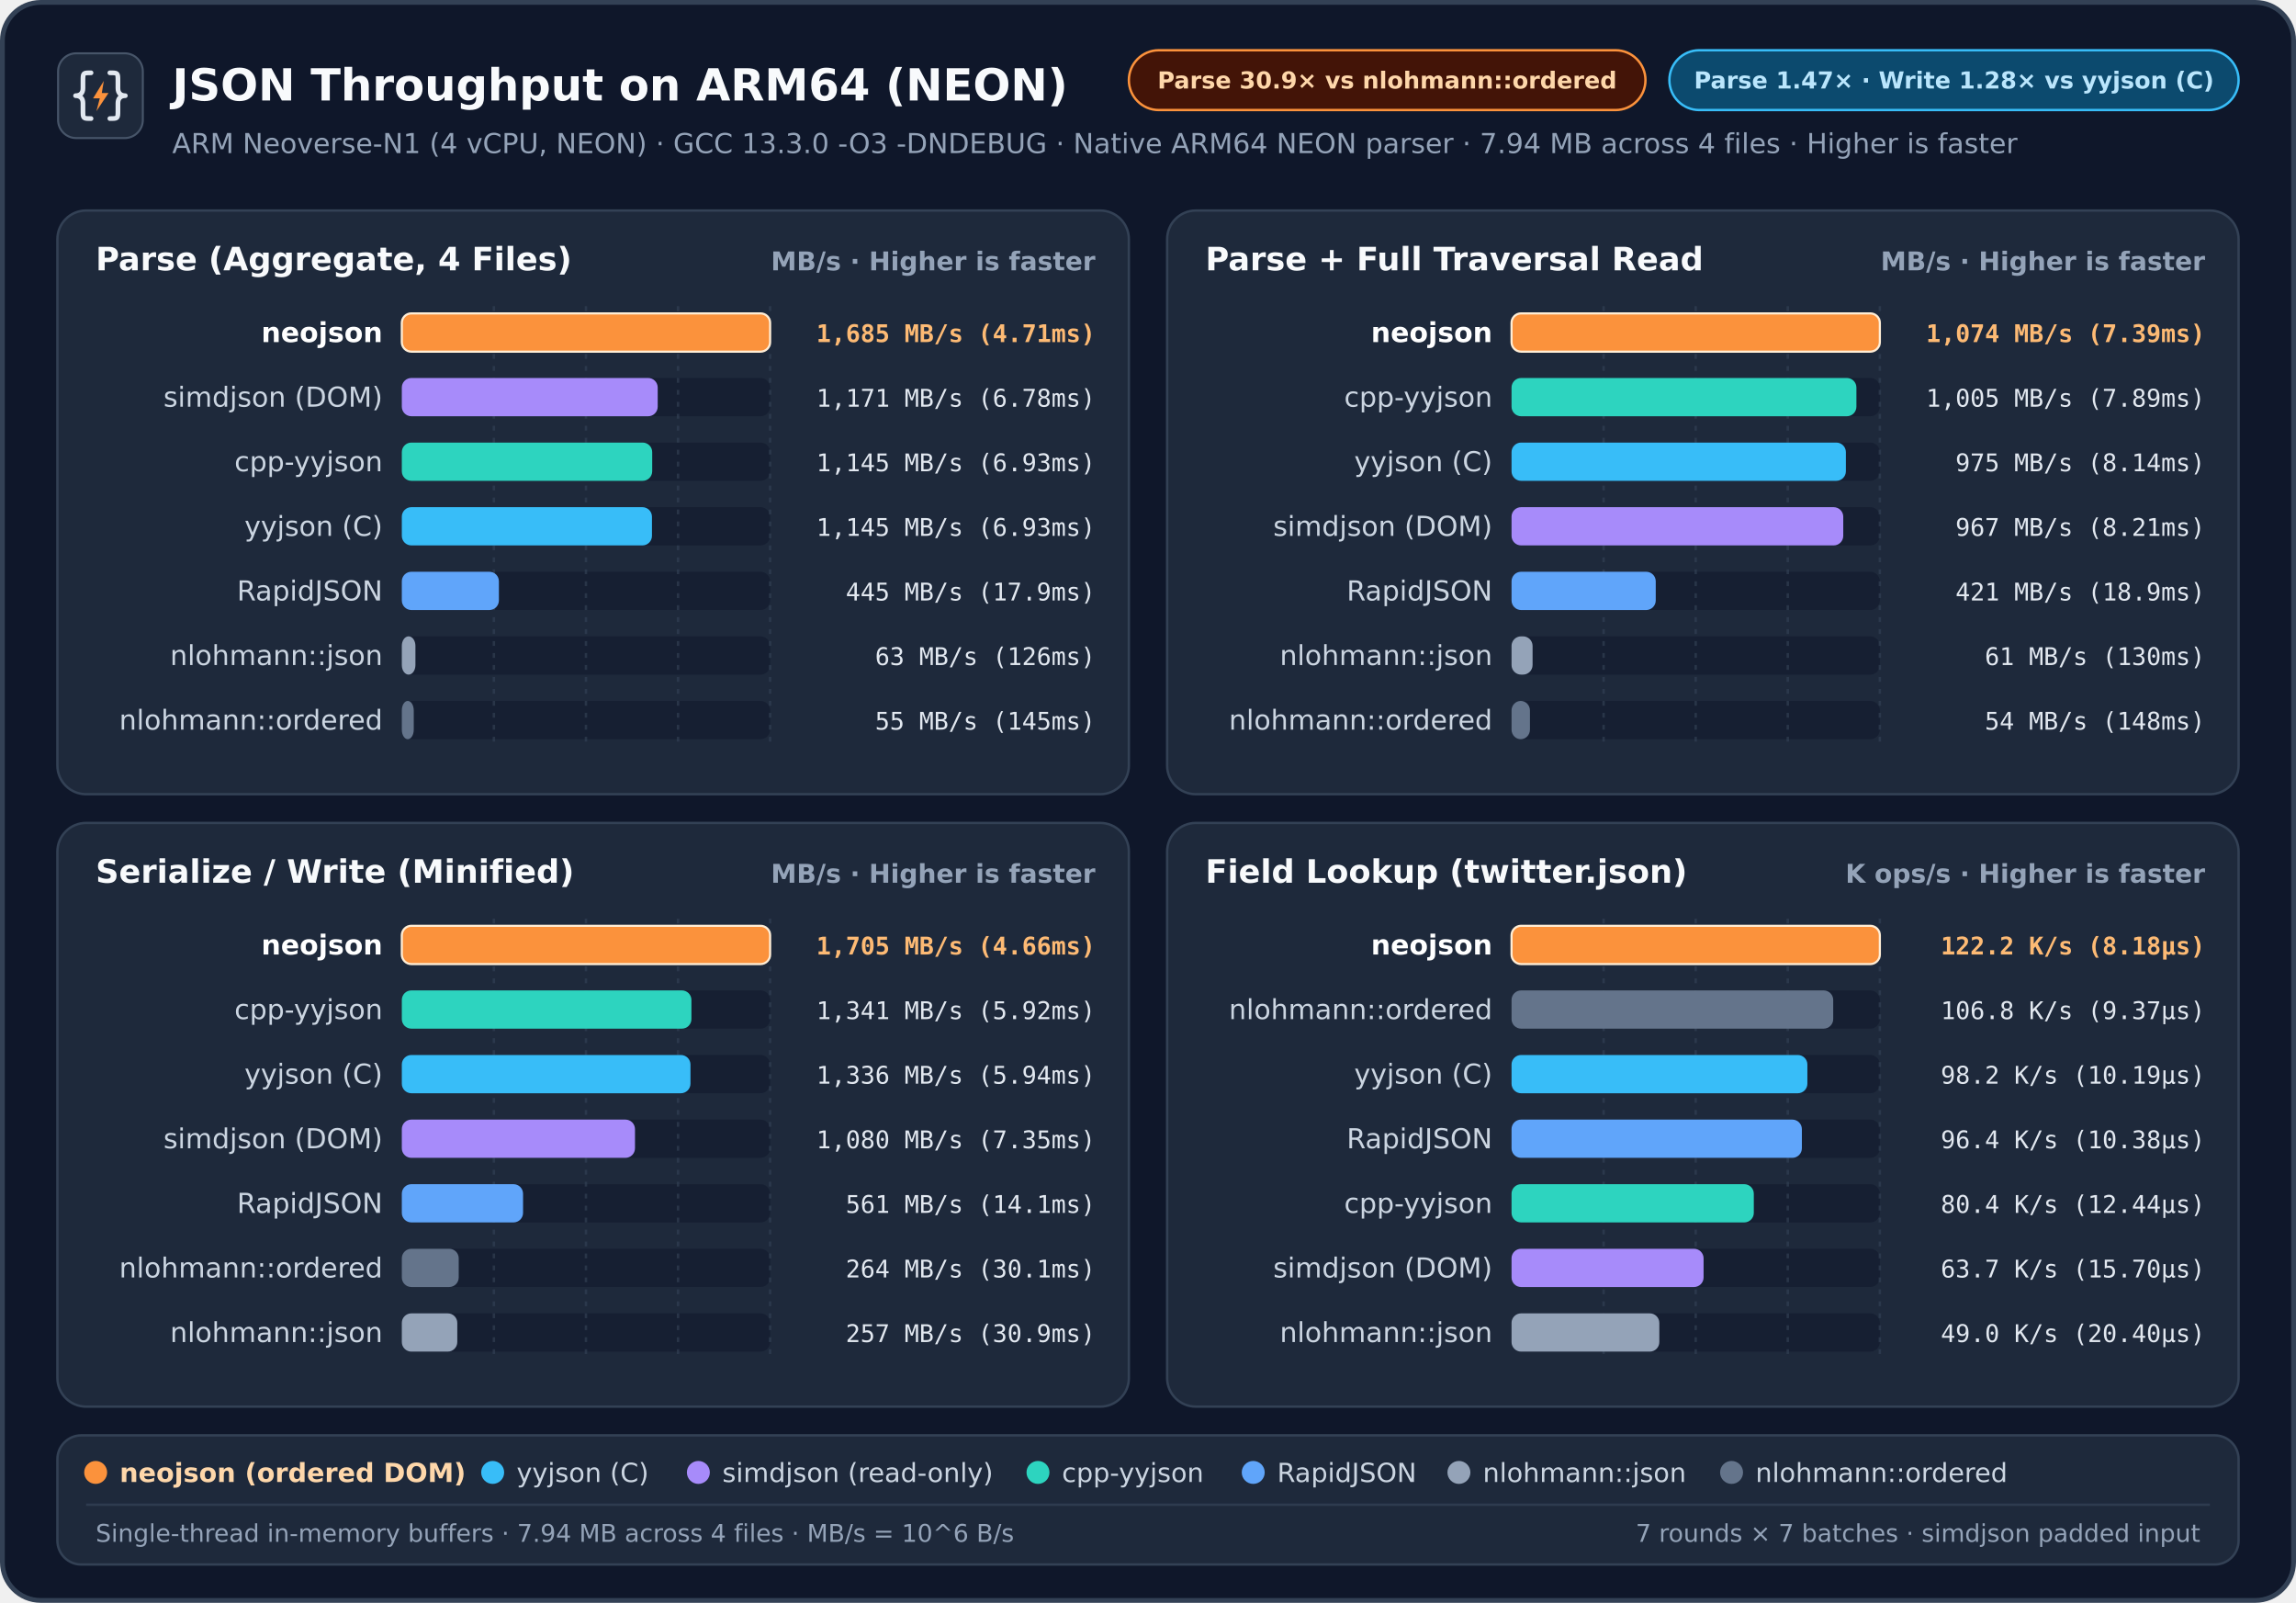
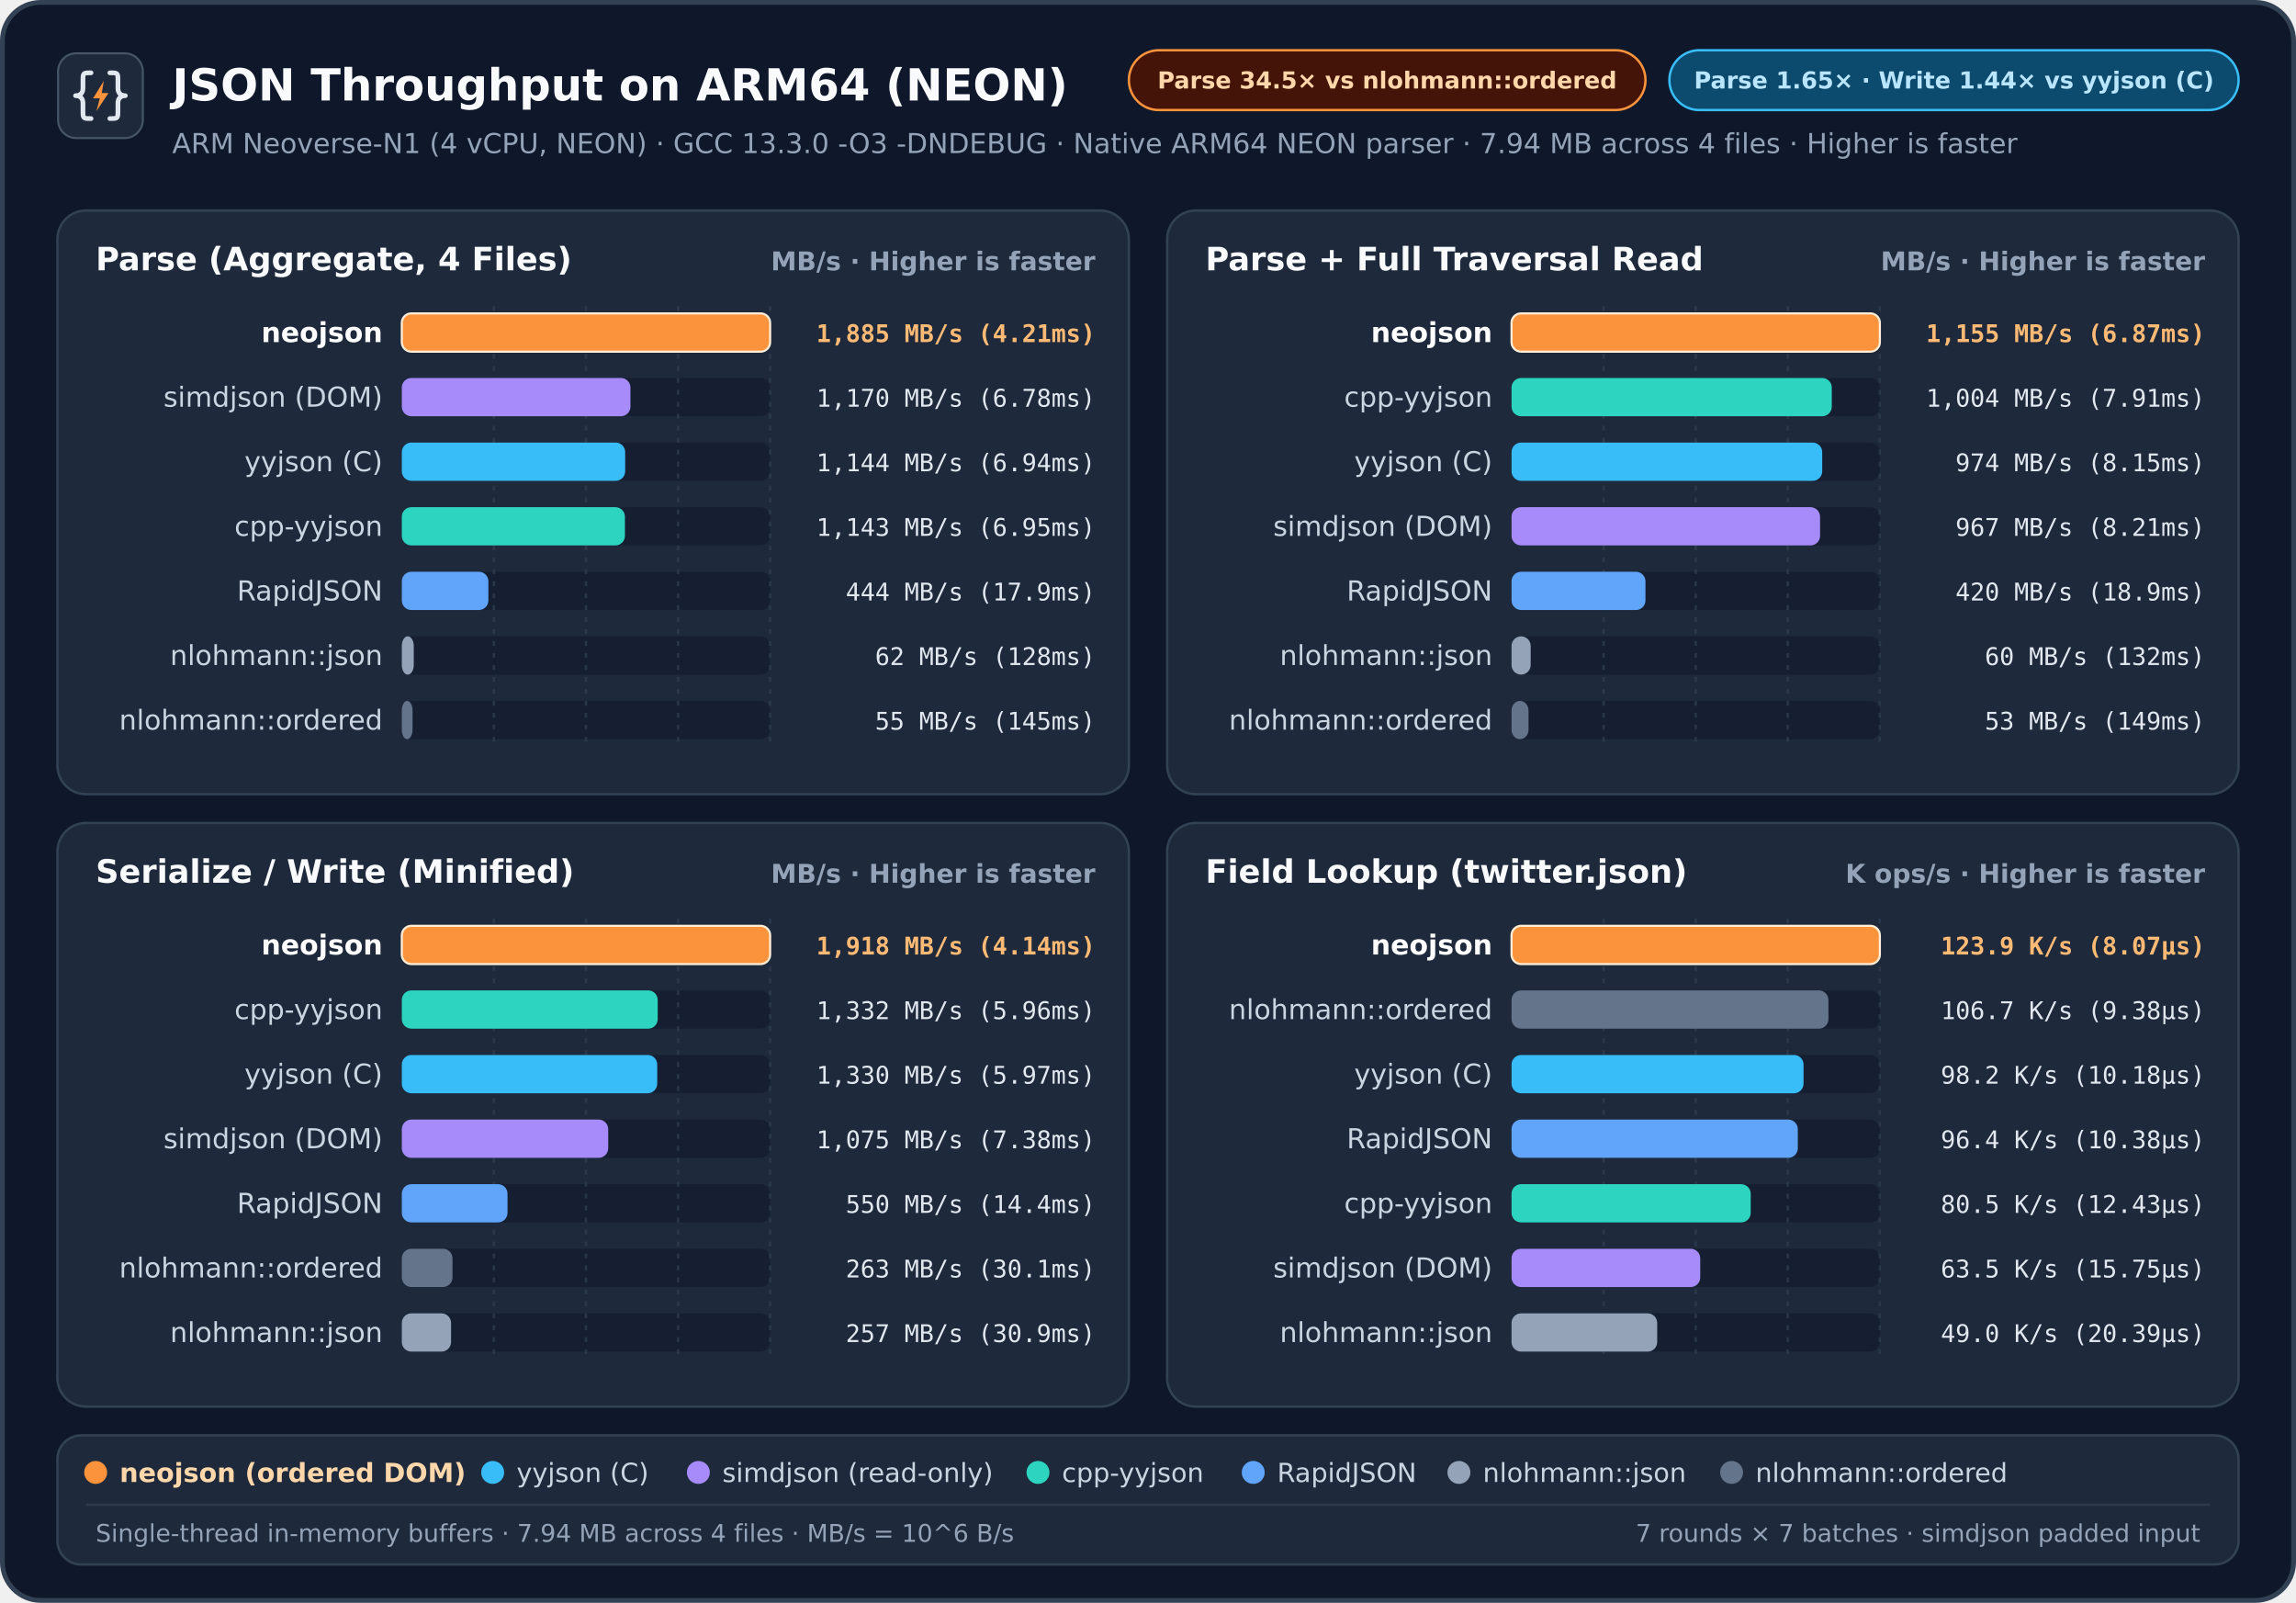
<svg xmlns="http://www.w3.org/2000/svg" width="960" height="670" viewBox="0 0 960 670" role="img" aria-label="JSON Throughput on ARM64 (NEON)">
  <rect x="1" y="1" width="958" height="668" rx="16" fill="#0f172a" stroke="#334155" stroke-width="2" />
  <g transform="translate(24,22) scale(0.140625)">
    <rect x="2" y="2" width="252" height="252" rx="54" fill="#1e293b" stroke="#475569" stroke-width="6" />
    <g fill="none" stroke="#e2e8f0" stroke-width="14" stroke-linecap="round" stroke-linejoin="round">
      <path d="M100 60C76 60 76 60 76 84V106C76 120 68 128 54 128C68 128 76 136 76 150V172C76 196 76 196 100 196" />
      <path d="M156 60C180 60 180 60 180 84V106C180 120 188 128 202 128C188 128 180 136 180 150V172C180 196 180 196 156 196" />
    </g>
    <polygon points="138,84 106,136 126,136 116,174 152,120 132,120" fill="#fb923c" />
  </g>
  <text x="72" y="42" fill="#f8fafc" font-family="-apple-system, BlinkMacSystemFont, 'Segoe UI', 'DejaVu Sans', Arial, sans-serif" font-size="18.5" font-weight="800">JSON Throughput on ARM64 (NEON)</text>
  <text x="72" y="64" fill="#94a3b8" font-family="-apple-system, BlinkMacSystemFont, 'Segoe UI', 'DejaVu Sans', Arial, sans-serif" font-size="11.5">ARM Neoverse-N1 (4 vCPU, NEON) · GCC 13.3.0 -O3 -DNDEBUG · Native ARM64 NEON parser · 7.94 MB across 4 files · Higher is faster</text>
  <rect x="472" y="21" width="216" height="25" rx="12.5" fill="#431407" stroke="#fb923c" stroke-width="1" />
-   <text x="580" y="37" text-anchor="middle" fill="#fed7aa" font-family="-apple-system, BlinkMacSystemFont, 'Segoe UI', 'DejaVu Sans', Arial, sans-serif" font-size="9.8" font-weight="700">Parse 30.9× vs nlohmann::ordered</text>
+   <text x="580" y="37" text-anchor="middle" fill="#fed7aa" font-family="-apple-system, BlinkMacSystemFont, 'Segoe UI', 'DejaVu Sans', Arial, sans-serif" font-size="9.8" font-weight="700">Parse 34.5× vs nlohmann::ordered</text>
  <rect x="698" y="21" width="238" height="25" rx="12.5" fill="#0c4a6e" stroke="#38bdf8" stroke-width="1" />
-   <text x="817" y="37" text-anchor="middle" fill="#bae6fd" font-family="-apple-system, BlinkMacSystemFont, 'Segoe UI', 'DejaVu Sans', Arial, sans-serif" font-size="9.8" font-weight="700">Parse 1.47× · Write 1.28× vs yyjson (C)</text>
+   <text x="817" y="37" text-anchor="middle" fill="#bae6fd" font-family="-apple-system, BlinkMacSystemFont, 'Segoe UI', 'DejaVu Sans', Arial, sans-serif" font-size="9.8" font-weight="700">Parse 1.65× · Write 1.44× vs yyjson (C)</text>
  <rect x="24" y="88" width="448" height="244" rx="12" fill="#1e293b" stroke="#334155" stroke-width="1" />
  <text x="40" y="113" fill="#f8fafc" font-family="-apple-system, BlinkMacSystemFont, 'Segoe UI', 'DejaVu Sans', Arial, sans-serif" font-size="13.5" font-weight="700">Parse (Aggregate, 4 Files)</text>
  <text x="458" y="113" text-anchor="end" fill="#94a3b8" font-family="-apple-system, BlinkMacSystemFont, 'Segoe UI', 'DejaVu Sans', Arial, sans-serif" font-size="10.8" font-weight="600">MB/s · Higher is faster</text>
  <rect x="168" y="131" width="154" height="16" rx="4" fill="#0f172a" opacity="0.55" />
  <rect x="168" y="158" width="154" height="16" rx="4" fill="#0f172a" opacity="0.55" />
  <rect x="168" y="185" width="154" height="16" rx="4" fill="#0f172a" opacity="0.55" />
  <rect x="168" y="212" width="154" height="16" rx="4" fill="#0f172a" opacity="0.55" />
  <rect x="168" y="239" width="154" height="16" rx="4" fill="#0f172a" opacity="0.55" />
  <rect x="168" y="266" width="154" height="16" rx="4" fill="#0f172a" opacity="0.55" />
  <rect x="168" y="293" width="154" height="16" rx="4" fill="#0f172a" opacity="0.55" />
  <line x1="206.5" y1="128" x2="206.5" y2="312" stroke="#334155" stroke-width="1" stroke-dasharray="2 3" opacity="0.65" />
  <line x1="245.0" y1="128" x2="245.0" y2="312" stroke="#334155" stroke-width="1" stroke-dasharray="2 3" opacity="0.65" />
  <line x1="283.5" y1="128" x2="283.5" y2="312" stroke="#334155" stroke-width="1" stroke-dasharray="2 3" opacity="0.65" />
  <line x1="322.0" y1="128" x2="322.0" y2="312" stroke="#334155" stroke-width="1" stroke-dasharray="2 3" opacity="0.65" />
  <text x="160" y="143" text-anchor="end" fill="#ffffff" font-family="-apple-system, BlinkMacSystemFont, 'Segoe UI', 'DejaVu Sans', Arial, sans-serif" font-size="11.5" font-weight="700">neojson</text>
  <rect x="168" y="131" width="154.0" height="16" rx="4" fill="#fb923c" stroke="#ffedd5" stroke-width="0.9" />
-   <text x="458" y="143" text-anchor="end" fill="#fdba74" font-family="'DejaVu Sans Mono', ui-monospace, SFMono-Regular, Menlo, Consolas, monospace" font-size="10.2" font-weight="700">1,685 MB/s (4.71ms)</text>
+   <text x="458" y="143" text-anchor="end" fill="#fdba74" font-family="'DejaVu Sans Mono', ui-monospace, SFMono-Regular, Menlo, Consolas, monospace" font-size="10.2" font-weight="700">1,885 MB/s (4.21ms)</text>
  <text x="160" y="170" text-anchor="end" fill="#cbd5e1" font-family="-apple-system, BlinkMacSystemFont, 'Segoe UI', 'DejaVu Sans', Arial, sans-serif" font-size="11.5" font-weight="500">simdjson (DOM)</text>
-   <rect x="168" y="158" width="107.0" height="16" rx="4" fill="#a78bfa" />
-   <text x="458" y="170" text-anchor="end" fill="#e2e8f0" font-family="'DejaVu Sans Mono', ui-monospace, SFMono-Regular, Menlo, Consolas, monospace" font-size="10.2" font-weight="500">1,171 MB/s (6.78ms)</text>
-   <text x="160" y="197" text-anchor="end" fill="#cbd5e1" font-family="-apple-system, BlinkMacSystemFont, 'Segoe UI', 'DejaVu Sans', Arial, sans-serif" font-size="11.5" font-weight="500">cpp-yyjson</text>
-   <rect x="168" y="185" width="104.7" height="16" rx="4" fill="#2dd4bf" />
-   <text x="458" y="197" text-anchor="end" fill="#e2e8f0" font-family="'DejaVu Sans Mono', ui-monospace, SFMono-Regular, Menlo, Consolas, monospace" font-size="10.2" font-weight="500">1,145 MB/s (6.93ms)</text>
-   <text x="160" y="224" text-anchor="end" fill="#cbd5e1" font-family="-apple-system, BlinkMacSystemFont, 'Segoe UI', 'DejaVu Sans', Arial, sans-serif" font-size="11.5" font-weight="500">yyjson (C)</text>
-   <rect x="168" y="212" width="104.6" height="16" rx="4" fill="#38bdf8" />
-   <text x="458" y="224" text-anchor="end" fill="#e2e8f0" font-family="'DejaVu Sans Mono', ui-monospace, SFMono-Regular, Menlo, Consolas, monospace" font-size="10.2" font-weight="500">1,145 MB/s (6.93ms)</text>
+   <rect x="168" y="158" width="95.6" height="16" rx="4" fill="#a78bfa" />
+   <text x="458" y="170" text-anchor="end" fill="#e2e8f0" font-family="'DejaVu Sans Mono', ui-monospace, SFMono-Regular, Menlo, Consolas, monospace" font-size="10.2" font-weight="500">1,170 MB/s (6.78ms)</text>
+   <text x="160" y="197" text-anchor="end" fill="#cbd5e1" font-family="-apple-system, BlinkMacSystemFont, 'Segoe UI', 'DejaVu Sans', Arial, sans-serif" font-size="11.5" font-weight="500">yyjson (C)</text>
+   <rect x="168" y="185" width="93.4" height="16" rx="4" fill="#38bdf8" />
+   <text x="458" y="197" text-anchor="end" fill="#e2e8f0" font-family="'DejaVu Sans Mono', ui-monospace, SFMono-Regular, Menlo, Consolas, monospace" font-size="10.2" font-weight="500">1,144 MB/s (6.94ms)</text>
+   <text x="160" y="224" text-anchor="end" fill="#cbd5e1" font-family="-apple-system, BlinkMacSystemFont, 'Segoe UI', 'DejaVu Sans', Arial, sans-serif" font-size="11.5" font-weight="500">cpp-yyjson</text>
+   <rect x="168" y="212" width="93.3" height="16" rx="4" fill="#2dd4bf" />
+   <text x="458" y="224" text-anchor="end" fill="#e2e8f0" font-family="'DejaVu Sans Mono', ui-monospace, SFMono-Regular, Menlo, Consolas, monospace" font-size="10.2" font-weight="500">1,143 MB/s (6.95ms)</text>
  <text x="160" y="251" text-anchor="end" fill="#cbd5e1" font-family="-apple-system, BlinkMacSystemFont, 'Segoe UI', 'DejaVu Sans', Arial, sans-serif" font-size="11.5" font-weight="500">RapidJSON</text>
-   <rect x="168" y="239" width="40.6" height="16" rx="4" fill="#60a5fa" />
-   <text x="458" y="251" text-anchor="end" fill="#e2e8f0" font-family="'DejaVu Sans Mono', ui-monospace, SFMono-Regular, Menlo, Consolas, monospace" font-size="10.2" font-weight="500">445 MB/s (17.9ms)</text>
+   <rect x="168" y="239" width="36.2" height="16" rx="4" fill="#60a5fa" />
+   <text x="458" y="251" text-anchor="end" fill="#e2e8f0" font-family="'DejaVu Sans Mono', ui-monospace, SFMono-Regular, Menlo, Consolas, monospace" font-size="10.2" font-weight="500">444 MB/s (17.9ms)</text>
  <text x="160" y="278" text-anchor="end" fill="#cbd5e1" font-family="-apple-system, BlinkMacSystemFont, 'Segoe UI', 'DejaVu Sans', Arial, sans-serif" font-size="11.5" font-weight="500">nlohmann::json</text>
-   <rect x="168" y="266" width="5.7" height="16" rx="4" fill="#94a3b8" />
-   <text x="458" y="278" text-anchor="end" fill="#e2e8f0" font-family="'DejaVu Sans Mono', ui-monospace, SFMono-Regular, Menlo, Consolas, monospace" font-size="10.2" font-weight="500">63 MB/s (126ms)</text>
+   <rect x="168" y="266" width="5.0" height="16" rx="4" fill="#94a3b8" />
+   <text x="458" y="278" text-anchor="end" fill="#e2e8f0" font-family="'DejaVu Sans Mono', ui-monospace, SFMono-Regular, Menlo, Consolas, monospace" font-size="10.2" font-weight="500">62 MB/s (128ms)</text>
  <text x="160" y="305" text-anchor="end" fill="#cbd5e1" font-family="-apple-system, BlinkMacSystemFont, 'Segoe UI', 'DejaVu Sans', Arial, sans-serif" font-size="11.5" font-weight="500">nlohmann::ordered</text>
-   <rect x="168" y="293" width="5.0" height="16" rx="4" fill="#64748b" />
+   <rect x="168" y="293" width="4.5" height="16" rx="4" fill="#64748b" />
  <text x="458" y="305" text-anchor="end" fill="#e2e8f0" font-family="'DejaVu Sans Mono', ui-monospace, SFMono-Regular, Menlo, Consolas, monospace" font-size="10.2" font-weight="500">55 MB/s (145ms)</text>
  <rect x="488" y="88" width="448" height="244" rx="12" fill="#1e293b" stroke="#334155" stroke-width="1" />
  <text x="504" y="113" fill="#f8fafc" font-family="-apple-system, BlinkMacSystemFont, 'Segoe UI', 'DejaVu Sans', Arial, sans-serif" font-size="13.5" font-weight="700">Parse + Full Traversal Read</text>
  <text x="922" y="113" text-anchor="end" fill="#94a3b8" font-family="-apple-system, BlinkMacSystemFont, 'Segoe UI', 'DejaVu Sans', Arial, sans-serif" font-size="10.8" font-weight="600">MB/s · Higher is faster</text>
  <rect x="632" y="131" width="154" height="16" rx="4" fill="#0f172a" opacity="0.55" />
  <rect x="632" y="158" width="154" height="16" rx="4" fill="#0f172a" opacity="0.55" />
  <rect x="632" y="185" width="154" height="16" rx="4" fill="#0f172a" opacity="0.55" />
  <rect x="632" y="212" width="154" height="16" rx="4" fill="#0f172a" opacity="0.55" />
  <rect x="632" y="239" width="154" height="16" rx="4" fill="#0f172a" opacity="0.55" />
  <rect x="632" y="266" width="154" height="16" rx="4" fill="#0f172a" opacity="0.55" />
  <rect x="632" y="293" width="154" height="16" rx="4" fill="#0f172a" opacity="0.55" />
  <line x1="670.5" y1="128" x2="670.5" y2="312" stroke="#334155" stroke-width="1" stroke-dasharray="2 3" opacity="0.65" />
  <line x1="709.0" y1="128" x2="709.0" y2="312" stroke="#334155" stroke-width="1" stroke-dasharray="2 3" opacity="0.65" />
  <line x1="747.5" y1="128" x2="747.5" y2="312" stroke="#334155" stroke-width="1" stroke-dasharray="2 3" opacity="0.65" />
  <line x1="786.0" y1="128" x2="786.0" y2="312" stroke="#334155" stroke-width="1" stroke-dasharray="2 3" opacity="0.65" />
  <text x="624" y="143" text-anchor="end" fill="#ffffff" font-family="-apple-system, BlinkMacSystemFont, 'Segoe UI', 'DejaVu Sans', Arial, sans-serif" font-size="11.5" font-weight="700">neojson</text>
  <rect x="632" y="131" width="154.0" height="16" rx="4" fill="#fb923c" stroke="#ffedd5" stroke-width="0.9" />
-   <text x="922" y="143" text-anchor="end" fill="#fdba74" font-family="'DejaVu Sans Mono', ui-monospace, SFMono-Regular, Menlo, Consolas, monospace" font-size="10.2" font-weight="700">1,074 MB/s (7.39ms)</text>
+   <text x="922" y="143" text-anchor="end" fill="#fdba74" font-family="'DejaVu Sans Mono', ui-monospace, SFMono-Regular, Menlo, Consolas, monospace" font-size="10.2" font-weight="700">1,155 MB/s (6.87ms)</text>
  <text x="624" y="170" text-anchor="end" fill="#cbd5e1" font-family="-apple-system, BlinkMacSystemFont, 'Segoe UI', 'DejaVu Sans', Arial, sans-serif" font-size="11.5" font-weight="500">cpp-yyjson</text>
-   <rect x="632" y="158" width="144.2" height="16" rx="4" fill="#2dd4bf" />
-   <text x="922" y="170" text-anchor="end" fill="#e2e8f0" font-family="'DejaVu Sans Mono', ui-monospace, SFMono-Regular, Menlo, Consolas, monospace" font-size="10.2" font-weight="500">1,005 MB/s (7.89ms)</text>
+   <rect x="632" y="158" width="133.9" height="16" rx="4" fill="#2dd4bf" />
+   <text x="922" y="170" text-anchor="end" fill="#e2e8f0" font-family="'DejaVu Sans Mono', ui-monospace, SFMono-Regular, Menlo, Consolas, monospace" font-size="10.2" font-weight="500">1,004 MB/s (7.91ms)</text>
  <text x="624" y="197" text-anchor="end" fill="#cbd5e1" font-family="-apple-system, BlinkMacSystemFont, 'Segoe UI', 'DejaVu Sans', Arial, sans-serif" font-size="11.5" font-weight="500">yyjson (C)</text>
-   <rect x="632" y="185" width="139.8" height="16" rx="4" fill="#38bdf8" />
-   <text x="922" y="197" text-anchor="end" fill="#e2e8f0" font-family="'DejaVu Sans Mono', ui-monospace, SFMono-Regular, Menlo, Consolas, monospace" font-size="10.2" font-weight="500">975 MB/s (8.14ms)</text>
+   <rect x="632" y="185" width="129.9" height="16" rx="4" fill="#38bdf8" />
+   <text x="922" y="197" text-anchor="end" fill="#e2e8f0" font-family="'DejaVu Sans Mono', ui-monospace, SFMono-Regular, Menlo, Consolas, monospace" font-size="10.2" font-weight="500">974 MB/s (8.15ms)</text>
  <text x="624" y="224" text-anchor="end" fill="#cbd5e1" font-family="-apple-system, BlinkMacSystemFont, 'Segoe UI', 'DejaVu Sans', Arial, sans-serif" font-size="11.5" font-weight="500">simdjson (DOM)</text>
-   <rect x="632" y="212" width="138.7" height="16" rx="4" fill="#a78bfa" />
+   <rect x="632" y="212" width="129.0" height="16" rx="4" fill="#a78bfa" />
  <text x="922" y="224" text-anchor="end" fill="#e2e8f0" font-family="'DejaVu Sans Mono', ui-monospace, SFMono-Regular, Menlo, Consolas, monospace" font-size="10.2" font-weight="500">967 MB/s (8.21ms)</text>
  <text x="624" y="251" text-anchor="end" fill="#cbd5e1" font-family="-apple-system, BlinkMacSystemFont, 'Segoe UI', 'DejaVu Sans', Arial, sans-serif" font-size="11.5" font-weight="500">RapidJSON</text>
-   <rect x="632" y="239" width="60.3" height="16" rx="4" fill="#60a5fa" />
-   <text x="922" y="251" text-anchor="end" fill="#e2e8f0" font-family="'DejaVu Sans Mono', ui-monospace, SFMono-Regular, Menlo, Consolas, monospace" font-size="10.2" font-weight="500">421 MB/s (18.9ms)</text>
+   <rect x="632" y="239" width="56.0" height="16" rx="4" fill="#60a5fa" />
+   <text x="922" y="251" text-anchor="end" fill="#e2e8f0" font-family="'DejaVu Sans Mono', ui-monospace, SFMono-Regular, Menlo, Consolas, monospace" font-size="10.2" font-weight="500">420 MB/s (18.9ms)</text>
  <text x="624" y="278" text-anchor="end" fill="#cbd5e1" font-family="-apple-system, BlinkMacSystemFont, 'Segoe UI', 'DejaVu Sans', Arial, sans-serif" font-size="11.5" font-weight="500">nlohmann::json</text>
-   <rect x="632" y="266" width="8.8" height="16" rx="4" fill="#94a3b8" />
-   <text x="922" y="278" text-anchor="end" fill="#e2e8f0" font-family="'DejaVu Sans Mono', ui-monospace, SFMono-Regular, Menlo, Consolas, monospace" font-size="10.2" font-weight="500">61 MB/s (130ms)</text>
+   <rect x="632" y="266" width="8.0" height="16" rx="4" fill="#94a3b8" />
+   <text x="922" y="278" text-anchor="end" fill="#e2e8f0" font-family="'DejaVu Sans Mono', ui-monospace, SFMono-Regular, Menlo, Consolas, monospace" font-size="10.2" font-weight="500">60 MB/s (132ms)</text>
  <text x="624" y="305" text-anchor="end" fill="#cbd5e1" font-family="-apple-system, BlinkMacSystemFont, 'Segoe UI', 'DejaVu Sans', Arial, sans-serif" font-size="11.5" font-weight="500">nlohmann::ordered</text>
-   <rect x="632" y="293" width="7.7" height="16" rx="4" fill="#64748b" />
-   <text x="922" y="305" text-anchor="end" fill="#e2e8f0" font-family="'DejaVu Sans Mono', ui-monospace, SFMono-Regular, Menlo, Consolas, monospace" font-size="10.2" font-weight="500">54 MB/s (148ms)</text>
+   <rect x="632" y="293" width="7.1" height="16" rx="4" fill="#64748b" />
+   <text x="922" y="305" text-anchor="end" fill="#e2e8f0" font-family="'DejaVu Sans Mono', ui-monospace, SFMono-Regular, Menlo, Consolas, monospace" font-size="10.2" font-weight="500">53 MB/s (149ms)</text>
  <rect x="24" y="344" width="448" height="244" rx="12" fill="#1e293b" stroke="#334155" stroke-width="1" />
  <text x="40" y="369" fill="#f8fafc" font-family="-apple-system, BlinkMacSystemFont, 'Segoe UI', 'DejaVu Sans', Arial, sans-serif" font-size="13.5" font-weight="700">Serialize / Write (Minified)</text>
  <text x="458" y="369" text-anchor="end" fill="#94a3b8" font-family="-apple-system, BlinkMacSystemFont, 'Segoe UI', 'DejaVu Sans', Arial, sans-serif" font-size="10.8" font-weight="600">MB/s · Higher is faster</text>
  <rect x="168" y="387" width="154" height="16" rx="4" fill="#0f172a" opacity="0.55" />
  <rect x="168" y="414" width="154" height="16" rx="4" fill="#0f172a" opacity="0.55" />
  <rect x="168" y="441" width="154" height="16" rx="4" fill="#0f172a" opacity="0.55" />
  <rect x="168" y="468" width="154" height="16" rx="4" fill="#0f172a" opacity="0.55" />
  <rect x="168" y="495" width="154" height="16" rx="4" fill="#0f172a" opacity="0.55" />
  <rect x="168" y="522" width="154" height="16" rx="4" fill="#0f172a" opacity="0.55" />
  <rect x="168" y="549" width="154" height="16" rx="4" fill="#0f172a" opacity="0.55" />
  <line x1="206.5" y1="384" x2="206.5" y2="568" stroke="#334155" stroke-width="1" stroke-dasharray="2 3" opacity="0.65" />
  <line x1="245.0" y1="384" x2="245.0" y2="568" stroke="#334155" stroke-width="1" stroke-dasharray="2 3" opacity="0.65" />
  <line x1="283.5" y1="384" x2="283.5" y2="568" stroke="#334155" stroke-width="1" stroke-dasharray="2 3" opacity="0.65" />
  <line x1="322.0" y1="384" x2="322.0" y2="568" stroke="#334155" stroke-width="1" stroke-dasharray="2 3" opacity="0.65" />
  <text x="160" y="399" text-anchor="end" fill="#ffffff" font-family="-apple-system, BlinkMacSystemFont, 'Segoe UI', 'DejaVu Sans', Arial, sans-serif" font-size="11.5" font-weight="700">neojson</text>
  <rect x="168" y="387" width="154.0" height="16" rx="4" fill="#fb923c" stroke="#ffedd5" stroke-width="0.9" />
-   <text x="458" y="399" text-anchor="end" fill="#fdba74" font-family="'DejaVu Sans Mono', ui-monospace, SFMono-Regular, Menlo, Consolas, monospace" font-size="10.2" font-weight="700">1,705 MB/s (4.66ms)</text>
+   <text x="458" y="399" text-anchor="end" fill="#fdba74" font-family="'DejaVu Sans Mono', ui-monospace, SFMono-Regular, Menlo, Consolas, monospace" font-size="10.2" font-weight="700">1,918 MB/s (4.14ms)</text>
  <text x="160" y="426" text-anchor="end" fill="#cbd5e1" font-family="-apple-system, BlinkMacSystemFont, 'Segoe UI', 'DejaVu Sans', Arial, sans-serif" font-size="11.5" font-weight="500">cpp-yyjson</text>
-   <rect x="168" y="414" width="121.1" height="16" rx="4" fill="#2dd4bf" />
-   <text x="458" y="426" text-anchor="end" fill="#e2e8f0" font-family="'DejaVu Sans Mono', ui-monospace, SFMono-Regular, Menlo, Consolas, monospace" font-size="10.2" font-weight="500">1,341 MB/s (5.92ms)</text>
+   <rect x="168" y="414" width="107.0" height="16" rx="4" fill="#2dd4bf" />
+   <text x="458" y="426" text-anchor="end" fill="#e2e8f0" font-family="'DejaVu Sans Mono', ui-monospace, SFMono-Regular, Menlo, Consolas, monospace" font-size="10.2" font-weight="500">1,332 MB/s (5.96ms)</text>
  <text x="160" y="453" text-anchor="end" fill="#cbd5e1" font-family="-apple-system, BlinkMacSystemFont, 'Segoe UI', 'DejaVu Sans', Arial, sans-serif" font-size="11.5" font-weight="500">yyjson (C)</text>
-   <rect x="168" y="441" width="120.7" height="16" rx="4" fill="#38bdf8" />
-   <text x="458" y="453" text-anchor="end" fill="#e2e8f0" font-family="'DejaVu Sans Mono', ui-monospace, SFMono-Regular, Menlo, Consolas, monospace" font-size="10.2" font-weight="500">1,336 MB/s (5.94ms)</text>
+   <rect x="168" y="441" width="106.8" height="16" rx="4" fill="#38bdf8" />
+   <text x="458" y="453" text-anchor="end" fill="#e2e8f0" font-family="'DejaVu Sans Mono', ui-monospace, SFMono-Regular, Menlo, Consolas, monospace" font-size="10.2" font-weight="500">1,330 MB/s (5.97ms)</text>
  <text x="160" y="480" text-anchor="end" fill="#cbd5e1" font-family="-apple-system, BlinkMacSystemFont, 'Segoe UI', 'DejaVu Sans', Arial, sans-serif" font-size="11.5" font-weight="500">simdjson (DOM)</text>
-   <rect x="168" y="468" width="97.5" height="16" rx="4" fill="#a78bfa" />
-   <text x="458" y="480" text-anchor="end" fill="#e2e8f0" font-family="'DejaVu Sans Mono', ui-monospace, SFMono-Regular, Menlo, Consolas, monospace" font-size="10.2" font-weight="500">1,080 MB/s (7.35ms)</text>
+   <rect x="168" y="468" width="86.3" height="16" rx="4" fill="#a78bfa" />
+   <text x="458" y="480" text-anchor="end" fill="#e2e8f0" font-family="'DejaVu Sans Mono', ui-monospace, SFMono-Regular, Menlo, Consolas, monospace" font-size="10.2" font-weight="500">1,075 MB/s (7.38ms)</text>
  <text x="160" y="507" text-anchor="end" fill="#cbd5e1" font-family="-apple-system, BlinkMacSystemFont, 'Segoe UI', 'DejaVu Sans', Arial, sans-serif" font-size="11.5" font-weight="500">RapidJSON</text>
-   <rect x="168" y="495" width="50.7" height="16" rx="4" fill="#60a5fa" />
-   <text x="458" y="507" text-anchor="end" fill="#e2e8f0" font-family="'DejaVu Sans Mono', ui-monospace, SFMono-Regular, Menlo, Consolas, monospace" font-size="10.2" font-weight="500">561 MB/s (14.1ms)</text>
+   <rect x="168" y="495" width="44.2" height="16" rx="4" fill="#60a5fa" />
+   <text x="458" y="507" text-anchor="end" fill="#e2e8f0" font-family="'DejaVu Sans Mono', ui-monospace, SFMono-Regular, Menlo, Consolas, monospace" font-size="10.2" font-weight="500">550 MB/s (14.4ms)</text>
  <text x="160" y="534" text-anchor="end" fill="#cbd5e1" font-family="-apple-system, BlinkMacSystemFont, 'Segoe UI', 'DejaVu Sans', Arial, sans-serif" font-size="11.5" font-weight="500">nlohmann::ordered</text>
-   <rect x="168" y="522" width="23.8" height="16" rx="4" fill="#64748b" />
-   <text x="458" y="534" text-anchor="end" fill="#e2e8f0" font-family="'DejaVu Sans Mono', ui-monospace, SFMono-Regular, Menlo, Consolas, monospace" font-size="10.2" font-weight="500">264 MB/s (30.1ms)</text>
+   <rect x="168" y="522" width="21.2" height="16" rx="4" fill="#64748b" />
+   <text x="458" y="534" text-anchor="end" fill="#e2e8f0" font-family="'DejaVu Sans Mono', ui-monospace, SFMono-Regular, Menlo, Consolas, monospace" font-size="10.2" font-weight="500">263 MB/s (30.1ms)</text>
  <text x="160" y="561" text-anchor="end" fill="#cbd5e1" font-family="-apple-system, BlinkMacSystemFont, 'Segoe UI', 'DejaVu Sans', Arial, sans-serif" font-size="11.5" font-weight="500">nlohmann::json</text>
-   <rect x="168" y="549" width="23.2" height="16" rx="4" fill="#94a3b8" />
+   <rect x="168" y="549" width="20.6" height="16" rx="4" fill="#94a3b8" />
  <text x="458" y="561" text-anchor="end" fill="#e2e8f0" font-family="'DejaVu Sans Mono', ui-monospace, SFMono-Regular, Menlo, Consolas, monospace" font-size="10.2" font-weight="500">257 MB/s (30.9ms)</text>
  <rect x="488" y="344" width="448" height="244" rx="12" fill="#1e293b" stroke="#334155" stroke-width="1" />
  <text x="504" y="369" fill="#f8fafc" font-family="-apple-system, BlinkMacSystemFont, 'Segoe UI', 'DejaVu Sans', Arial, sans-serif" font-size="13.5" font-weight="700">Field Lookup (twitter.json)</text>
  <text x="922" y="369" text-anchor="end" fill="#94a3b8" font-family="-apple-system, BlinkMacSystemFont, 'Segoe UI', 'DejaVu Sans', Arial, sans-serif" font-size="10.8" font-weight="600">K ops/s · Higher is faster</text>
  <rect x="632" y="387" width="154" height="16" rx="4" fill="#0f172a" opacity="0.55" />
  <rect x="632" y="414" width="154" height="16" rx="4" fill="#0f172a" opacity="0.55" />
  <rect x="632" y="441" width="154" height="16" rx="4" fill="#0f172a" opacity="0.55" />
  <rect x="632" y="468" width="154" height="16" rx="4" fill="#0f172a" opacity="0.55" />
  <rect x="632" y="495" width="154" height="16" rx="4" fill="#0f172a" opacity="0.55" />
  <rect x="632" y="522" width="154" height="16" rx="4" fill="#0f172a" opacity="0.55" />
  <rect x="632" y="549" width="154" height="16" rx="4" fill="#0f172a" opacity="0.55" />
  <line x1="670.5" y1="384" x2="670.5" y2="568" stroke="#334155" stroke-width="1" stroke-dasharray="2 3" opacity="0.65" />
  <line x1="709.0" y1="384" x2="709.0" y2="568" stroke="#334155" stroke-width="1" stroke-dasharray="2 3" opacity="0.65" />
  <line x1="747.5" y1="384" x2="747.5" y2="568" stroke="#334155" stroke-width="1" stroke-dasharray="2 3" opacity="0.65" />
  <line x1="786.0" y1="384" x2="786.0" y2="568" stroke="#334155" stroke-width="1" stroke-dasharray="2 3" opacity="0.65" />
  <text x="624" y="399" text-anchor="end" fill="#ffffff" font-family="-apple-system, BlinkMacSystemFont, 'Segoe UI', 'DejaVu Sans', Arial, sans-serif" font-size="11.5" font-weight="700">neojson</text>
  <rect x="632" y="387" width="154.0" height="16" rx="4" fill="#fb923c" stroke="#ffedd5" stroke-width="0.9" />
-   <text x="922" y="399" text-anchor="end" fill="#fdba74" font-family="'DejaVu Sans Mono', ui-monospace, SFMono-Regular, Menlo, Consolas, monospace" font-size="10.2" font-weight="700">122.2 K/s (8.18µs)</text>
+   <text x="922" y="399" text-anchor="end" fill="#fdba74" font-family="'DejaVu Sans Mono', ui-monospace, SFMono-Regular, Menlo, Consolas, monospace" font-size="10.2" font-weight="700">123.9 K/s (8.07µs)</text>
  <text x="624" y="426" text-anchor="end" fill="#cbd5e1" font-family="-apple-system, BlinkMacSystemFont, 'Segoe UI', 'DejaVu Sans', Arial, sans-serif" font-size="11.5" font-weight="500">nlohmann::ordered</text>
-   <rect x="632" y="414" width="134.5" height="16" rx="4" fill="#64748b" />
-   <text x="922" y="426" text-anchor="end" fill="#e2e8f0" font-family="'DejaVu Sans Mono', ui-monospace, SFMono-Regular, Menlo, Consolas, monospace" font-size="10.2" font-weight="500">106.8 K/s (9.37µs)</text>
+   <rect x="632" y="414" width="132.5" height="16" rx="4" fill="#64748b" />
+   <text x="922" y="426" text-anchor="end" fill="#e2e8f0" font-family="'DejaVu Sans Mono', ui-monospace, SFMono-Regular, Menlo, Consolas, monospace" font-size="10.2" font-weight="500">106.7 K/s (9.38µs)</text>
  <text x="624" y="453" text-anchor="end" fill="#cbd5e1" font-family="-apple-system, BlinkMacSystemFont, 'Segoe UI', 'DejaVu Sans', Arial, sans-serif" font-size="11.5" font-weight="500">yyjson (C)</text>
-   <rect x="632" y="441" width="123.7" height="16" rx="4" fill="#38bdf8" />
-   <text x="922" y="453" text-anchor="end" fill="#e2e8f0" font-family="'DejaVu Sans Mono', ui-monospace, SFMono-Regular, Menlo, Consolas, monospace" font-size="10.2" font-weight="500">98.2 K/s (10.19µs)</text>
+   <rect x="632" y="441" width="122.1" height="16" rx="4" fill="#38bdf8" />
+   <text x="922" y="453" text-anchor="end" fill="#e2e8f0" font-family="'DejaVu Sans Mono', ui-monospace, SFMono-Regular, Menlo, Consolas, monospace" font-size="10.2" font-weight="500">98.2 K/s (10.18µs)</text>
  <text x="624" y="480" text-anchor="end" fill="#cbd5e1" font-family="-apple-system, BlinkMacSystemFont, 'Segoe UI', 'DejaVu Sans', Arial, sans-serif" font-size="11.5" font-weight="500">RapidJSON</text>
-   <rect x="632" y="468" width="121.4" height="16" rx="4" fill="#60a5fa" />
+   <rect x="632" y="468" width="119.7" height="16" rx="4" fill="#60a5fa" />
  <text x="922" y="480" text-anchor="end" fill="#e2e8f0" font-family="'DejaVu Sans Mono', ui-monospace, SFMono-Regular, Menlo, Consolas, monospace" font-size="10.2" font-weight="500">96.4 K/s (10.38µs)</text>
  <text x="624" y="507" text-anchor="end" fill="#cbd5e1" font-family="-apple-system, BlinkMacSystemFont, 'Segoe UI', 'DejaVu Sans', Arial, sans-serif" font-size="11.5" font-weight="500">cpp-yyjson</text>
-   <rect x="632" y="495" width="101.3" height="16" rx="4" fill="#2dd4bf" />
-   <text x="922" y="507" text-anchor="end" fill="#e2e8f0" font-family="'DejaVu Sans Mono', ui-monospace, SFMono-Regular, Menlo, Consolas, monospace" font-size="10.2" font-weight="500">80.4 K/s (12.44µs)</text>
+   <rect x="632" y="495" width="100.0" height="16" rx="4" fill="#2dd4bf" />
+   <text x="922" y="507" text-anchor="end" fill="#e2e8f0" font-family="'DejaVu Sans Mono', ui-monospace, SFMono-Regular, Menlo, Consolas, monospace" font-size="10.2" font-weight="500">80.5 K/s (12.43µs)</text>
  <text x="624" y="534" text-anchor="end" fill="#cbd5e1" font-family="-apple-system, BlinkMacSystemFont, 'Segoe UI', 'DejaVu Sans', Arial, sans-serif" font-size="11.5" font-weight="500">simdjson (DOM)</text>
-   <rect x="632" y="522" width="80.3" height="16" rx="4" fill="#a78bfa" />
-   <text x="922" y="534" text-anchor="end" fill="#e2e8f0" font-family="'DejaVu Sans Mono', ui-monospace, SFMono-Regular, Menlo, Consolas, monospace" font-size="10.2" font-weight="500">63.7 K/s (15.70µs)</text>
+   <rect x="632" y="522" width="78.9" height="16" rx="4" fill="#a78bfa" />
+   <text x="922" y="534" text-anchor="end" fill="#e2e8f0" font-family="'DejaVu Sans Mono', ui-monospace, SFMono-Regular, Menlo, Consolas, monospace" font-size="10.2" font-weight="500">63.5 K/s (15.75µs)</text>
  <text x="624" y="561" text-anchor="end" fill="#cbd5e1" font-family="-apple-system, BlinkMacSystemFont, 'Segoe UI', 'DejaVu Sans', Arial, sans-serif" font-size="11.5" font-weight="500">nlohmann::json</text>
-   <rect x="632" y="549" width="61.8" height="16" rx="4" fill="#94a3b8" />
-   <text x="922" y="561" text-anchor="end" fill="#e2e8f0" font-family="'DejaVu Sans Mono', ui-monospace, SFMono-Regular, Menlo, Consolas, monospace" font-size="10.2" font-weight="500">49.0 K/s (20.40µs)</text>
+   <rect x="632" y="549" width="60.9" height="16" rx="4" fill="#94a3b8" />
+   <text x="922" y="561" text-anchor="end" fill="#e2e8f0" font-family="'DejaVu Sans Mono', ui-monospace, SFMono-Regular, Menlo, Consolas, monospace" font-size="10.2" font-weight="500">49.0 K/s (20.39µs)</text>
  <rect x="24" y="600" width="912" height="54" rx="10" fill="#1e293b" stroke="#334155" stroke-width="1" />
  <circle cx="40" cy="615.5" r="4.8" fill="#fb923c" />
  <text x="50" y="619.5" fill="#fed7aa" font-family="-apple-system, BlinkMacSystemFont, 'Segoe UI', 'DejaVu Sans', Arial, sans-serif" font-size="11" font-weight="700">neojson (ordered DOM)</text>
  <circle cx="206" cy="615.5" r="4.8" fill="#38bdf8" />
  <text x="216" y="619.5" fill="#cbd5e1" font-family="-apple-system, BlinkMacSystemFont, 'Segoe UI', 'DejaVu Sans', Arial, sans-serif" font-size="11" font-weight="500">yyjson (C)</text>
  <circle cx="292" cy="615.5" r="4.8" fill="#a78bfa" />
  <text x="302" y="619.5" fill="#cbd5e1" font-family="-apple-system, BlinkMacSystemFont, 'Segoe UI', 'DejaVu Sans', Arial, sans-serif" font-size="11" font-weight="500">simdjson (read-only)</text>
  <circle cx="434" cy="615.5" r="4.8" fill="#2dd4bf" />
  <text x="444" y="619.5" fill="#cbd5e1" font-family="-apple-system, BlinkMacSystemFont, 'Segoe UI', 'DejaVu Sans', Arial, sans-serif" font-size="11" font-weight="500">cpp-yyjson</text>
  <circle cx="524" cy="615.5" r="4.8" fill="#60a5fa" />
  <text x="534" y="619.5" fill="#cbd5e1" font-family="-apple-system, BlinkMacSystemFont, 'Segoe UI', 'DejaVu Sans', Arial, sans-serif" font-size="11" font-weight="500">RapidJSON</text>
  <circle cx="610" cy="615.5" r="4.8" fill="#94a3b8" />
  <text x="620" y="619.5" fill="#cbd5e1" font-family="-apple-system, BlinkMacSystemFont, 'Segoe UI', 'DejaVu Sans', Arial, sans-serif" font-size="11" font-weight="500">nlohmann::json</text>
  <circle cx="724" cy="615.5" r="4.8" fill="#64748b" />
  <text x="734" y="619.5" fill="#cbd5e1" font-family="-apple-system, BlinkMacSystemFont, 'Segoe UI', 'DejaVu Sans', Arial, sans-serif" font-size="11" font-weight="500">nlohmann::ordered</text>
  <line x1="36" y1="629" x2="924" y2="629" stroke="#334155" stroke-width="1" opacity="0.75" />
  <text x="40" y="644.5" fill="#94a3b8" font-family="-apple-system, BlinkMacSystemFont, 'Segoe UI', 'DejaVu Sans', Arial, sans-serif" font-size="10.2">Single-thread in-memory buffers · 7.94 MB across 4 files · MB/s = 10^6 B/s</text>
  <text x="920" y="644.5" text-anchor="end" fill="#94a3b8" font-family="-apple-system, BlinkMacSystemFont, 'Segoe UI', 'DejaVu Sans', Arial, sans-serif" font-size="10.2">7 rounds × 7 batches · simdjson padded input</text>
</svg>
